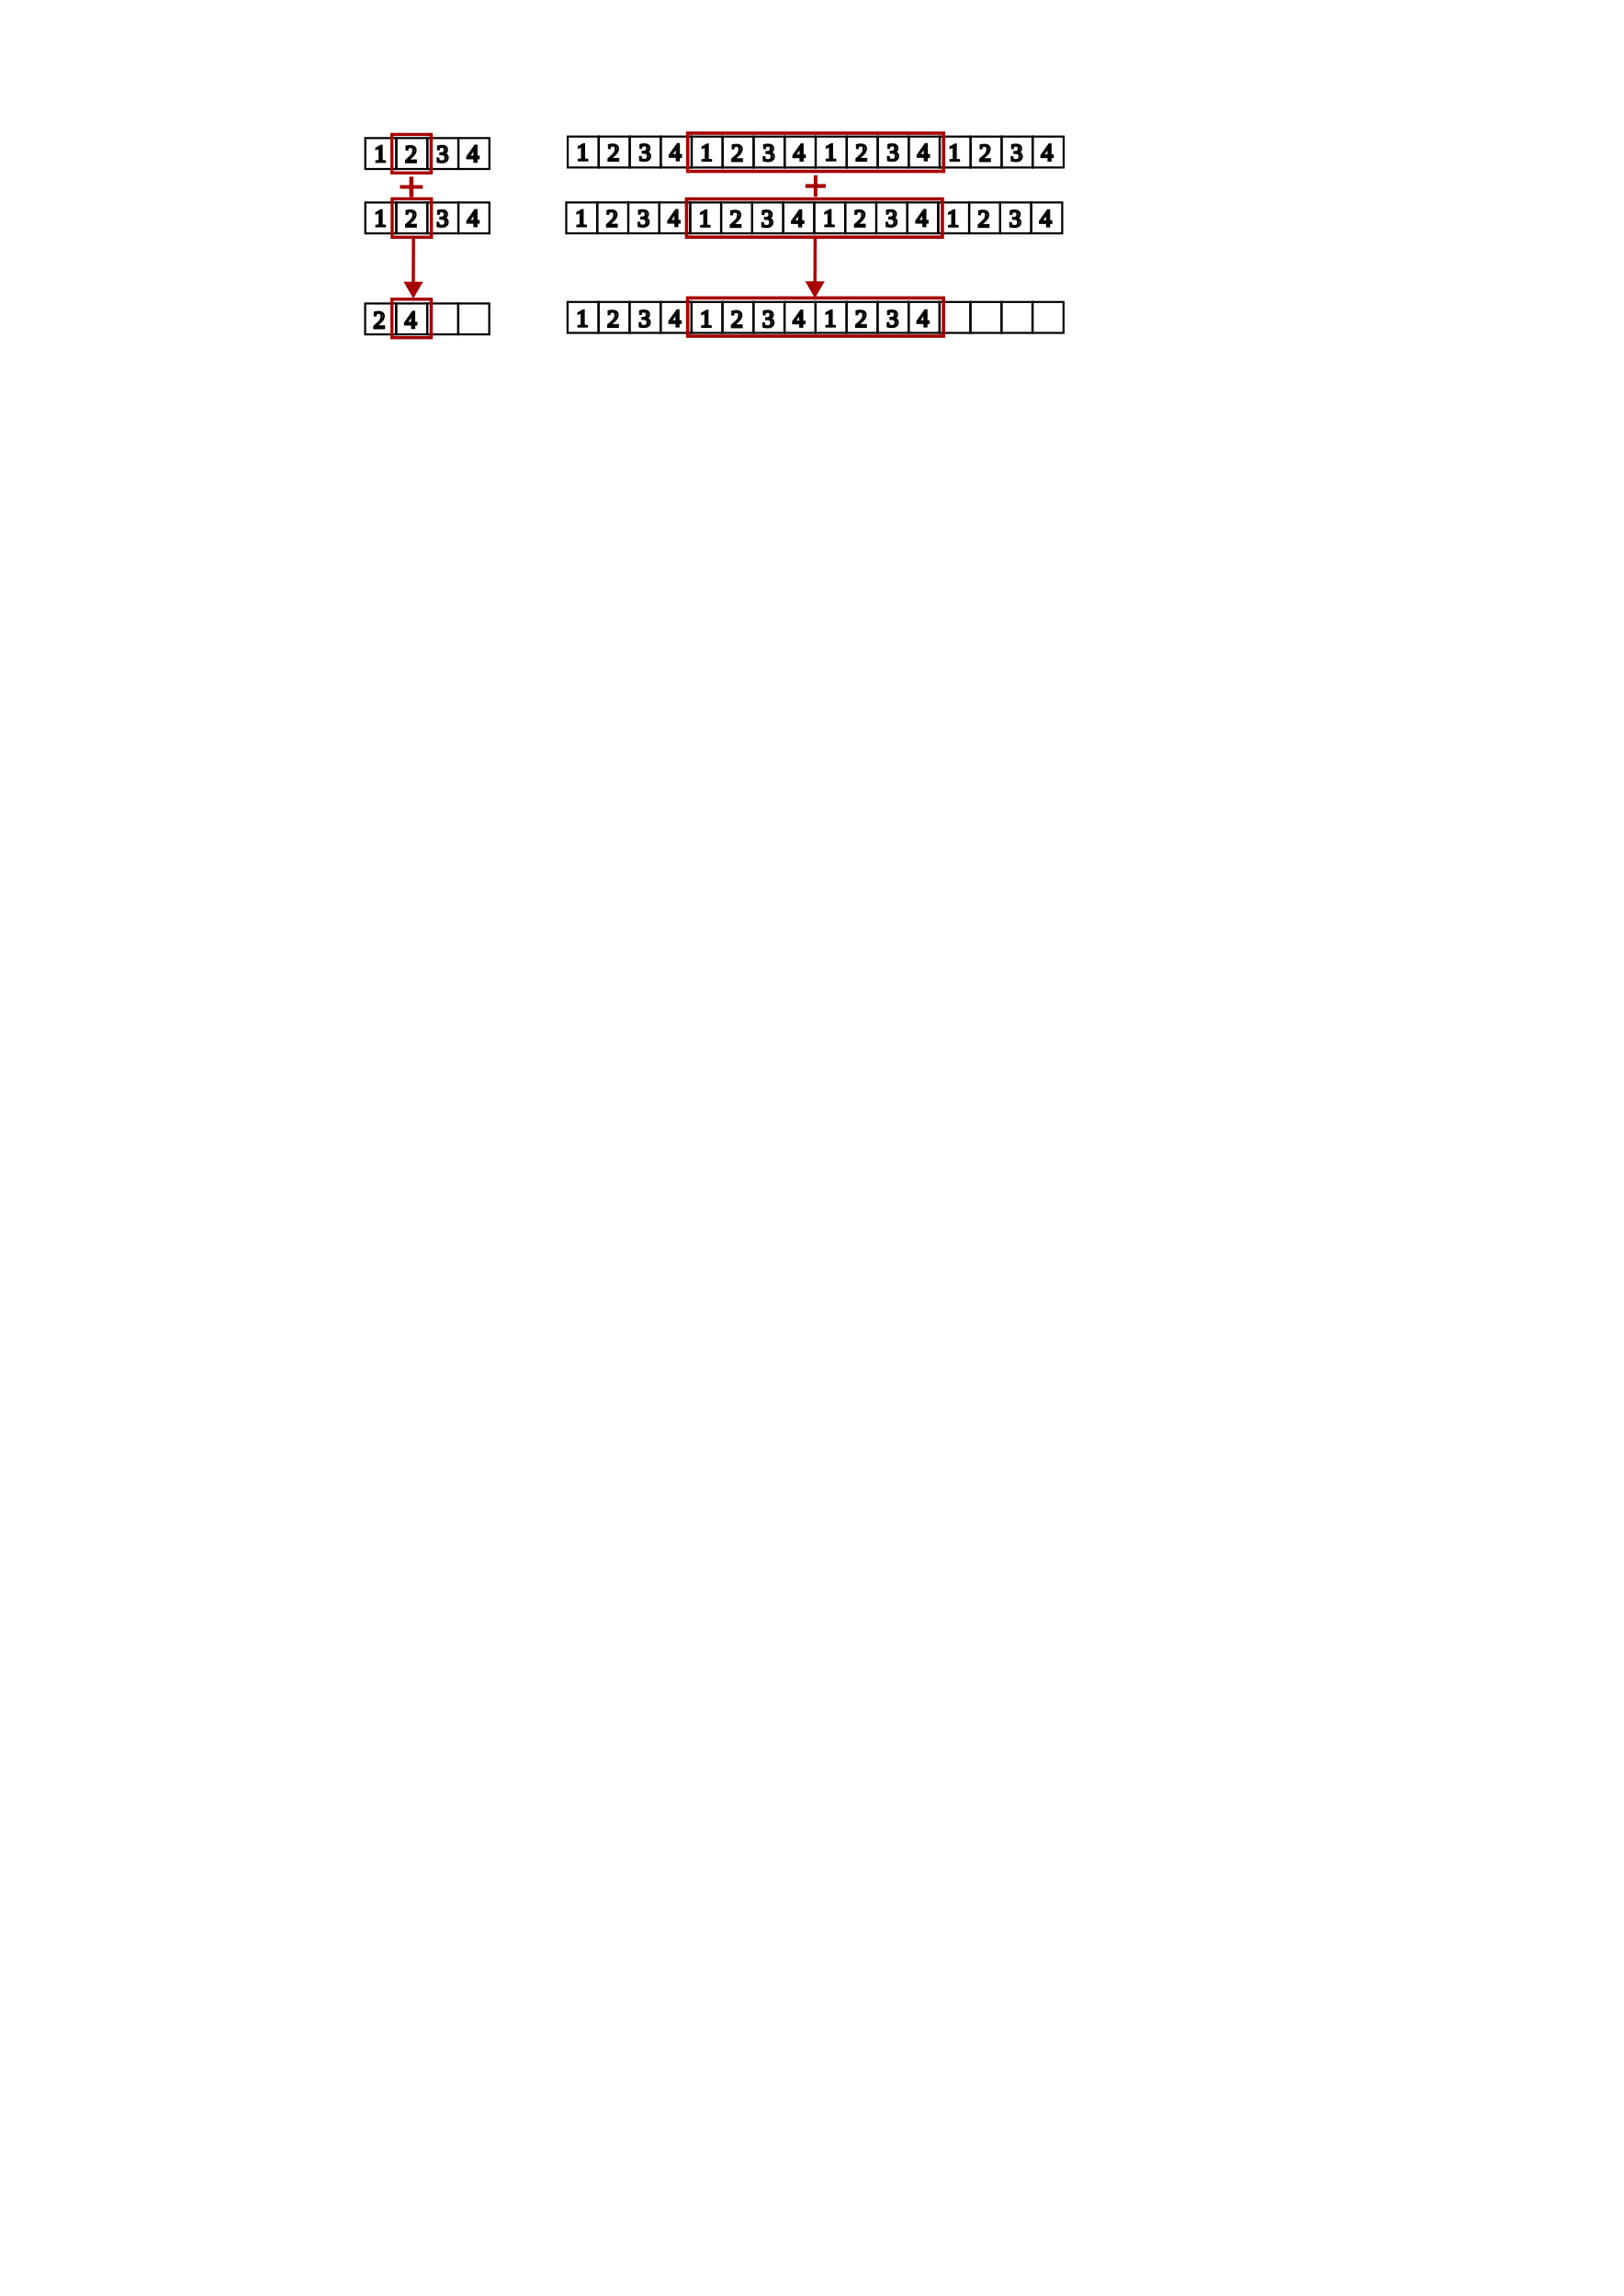
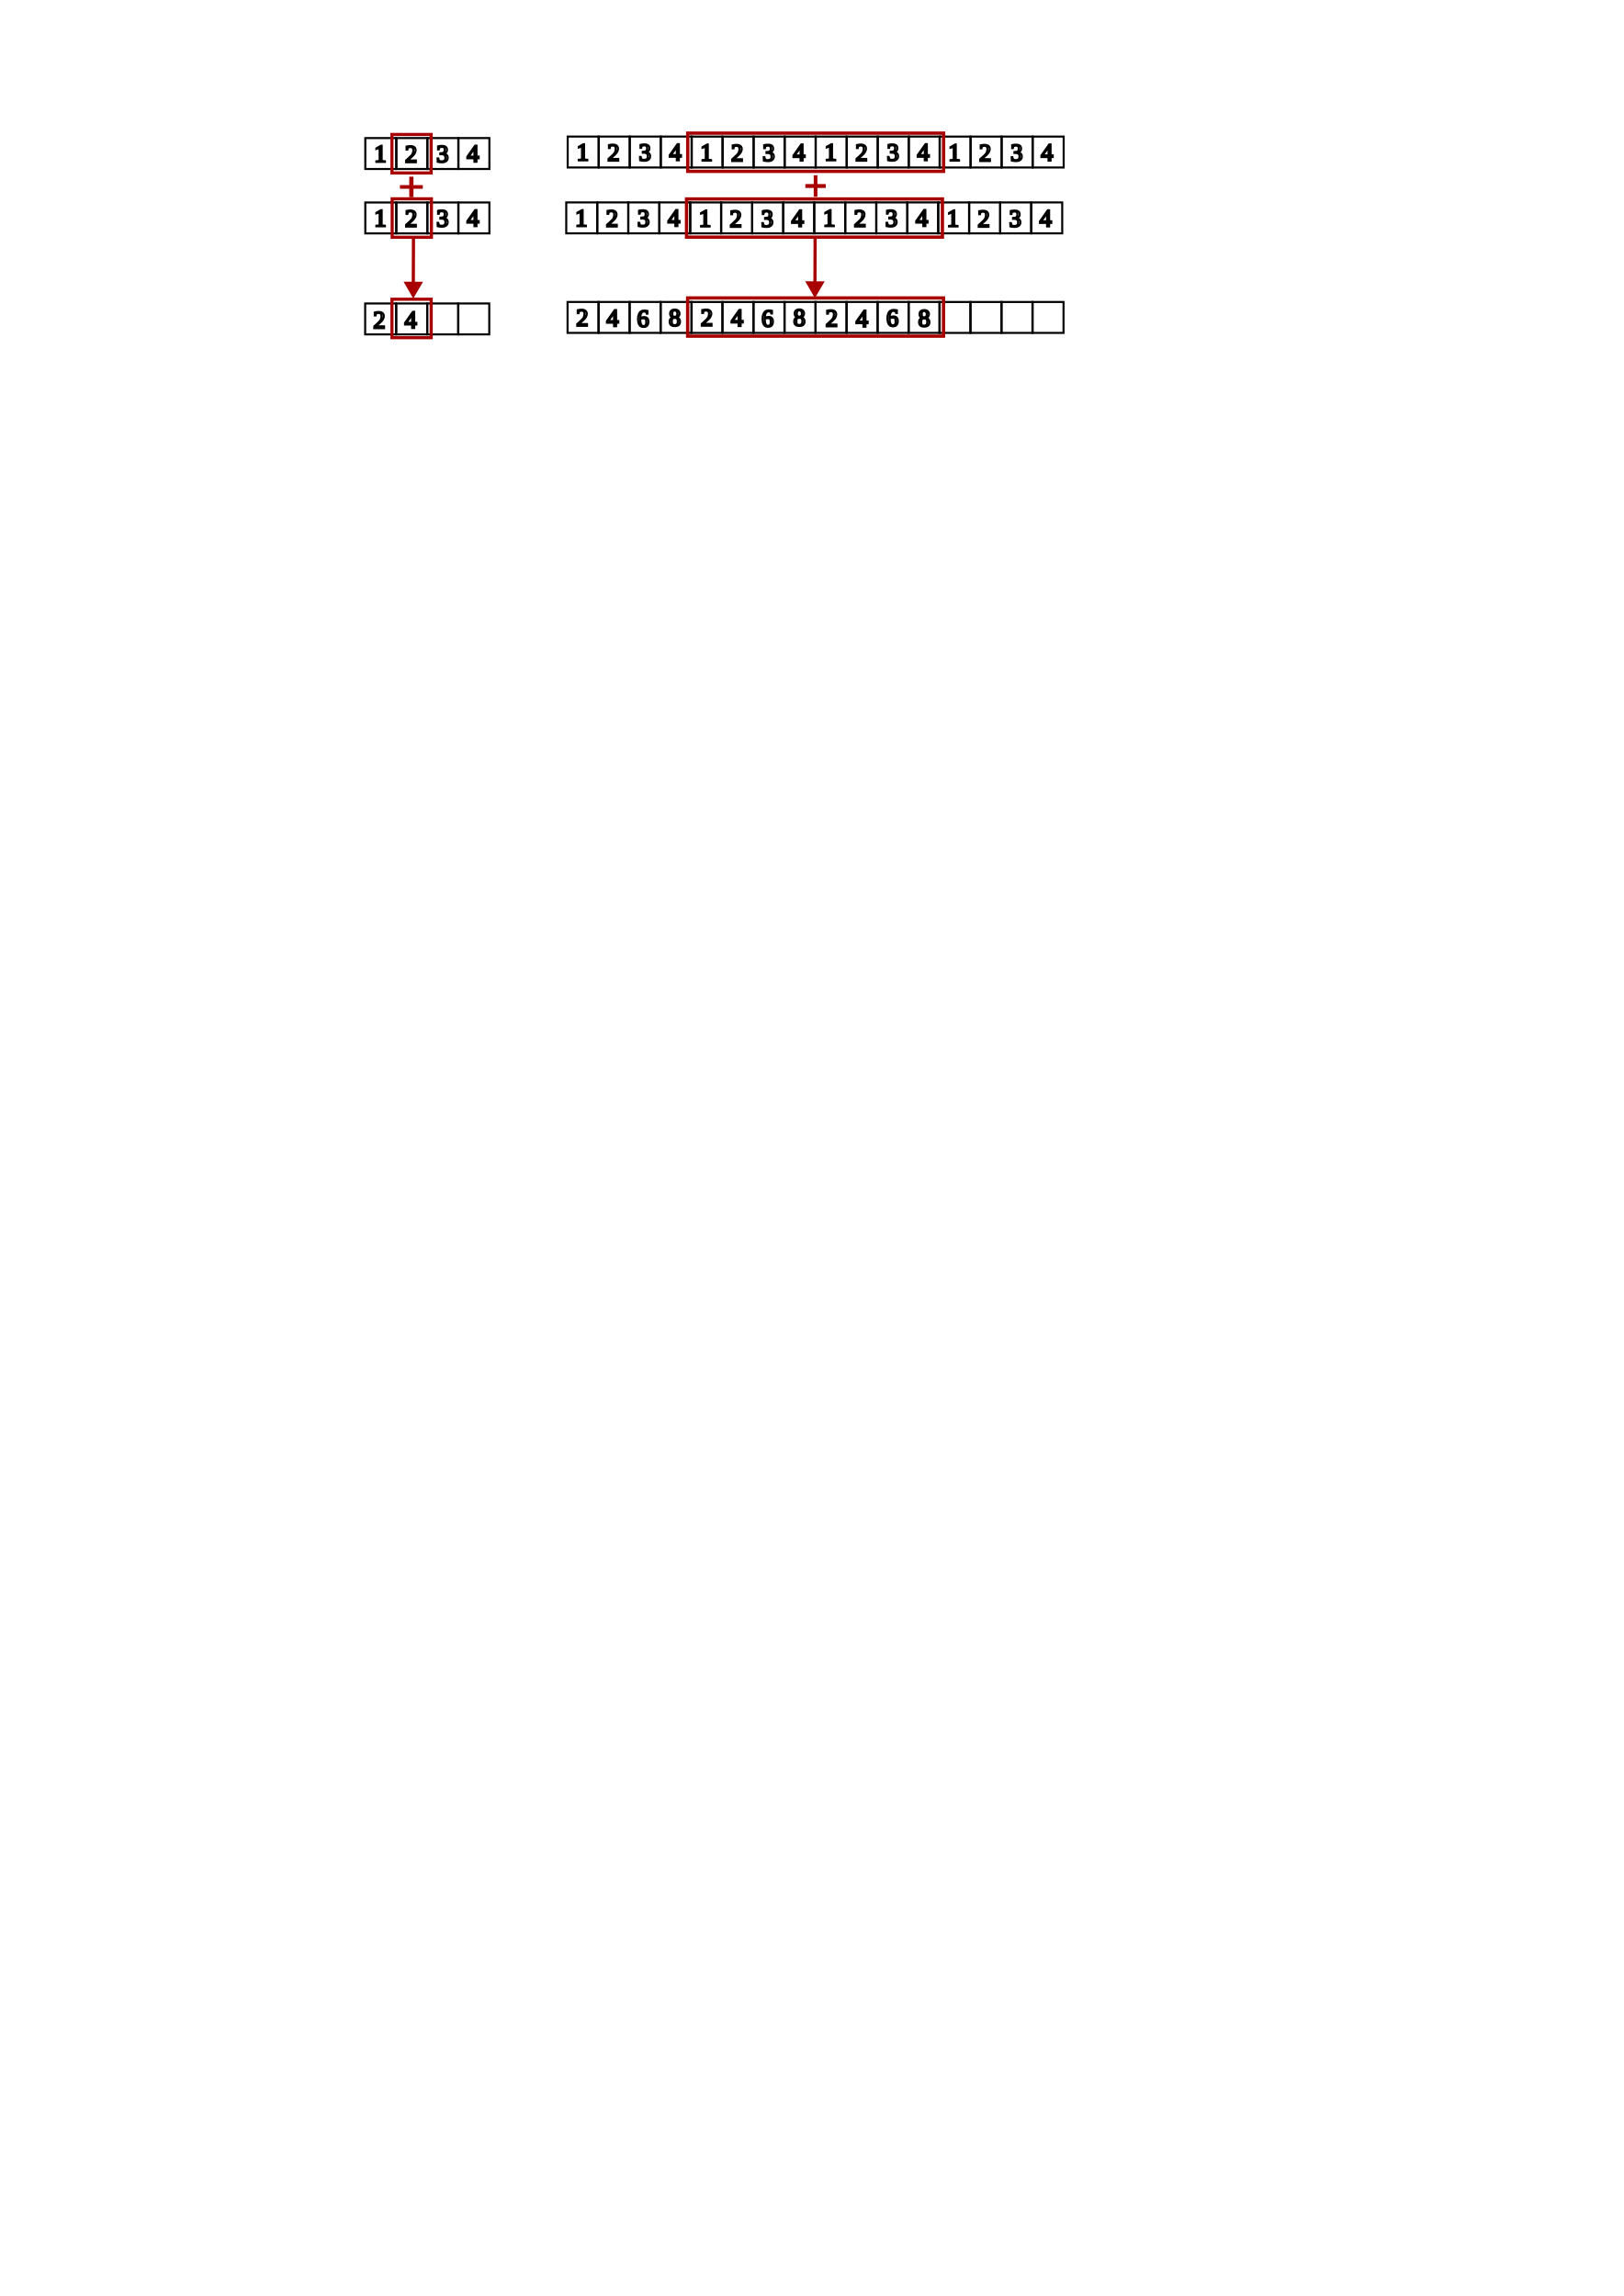
<svg xmlns="http://www.w3.org/2000/svg" width="210mm" height="297mm" viewBox="0 0 210 297" version="1.1" id="svg1">
  <defs id="defs1">
    <marker style="overflow:visible" id="Triangle" refX="0" refY="0" orient="auto-start-reverse" markerWidth="1" markerHeight="1" viewBox="0 0 1 1" preserveAspectRatio="xMidYMid">
      <path transform="scale(0.5)" style="fill:context-stroke;fill-rule:evenodd;stroke:context-stroke;stroke-width:1pt" d="M 5.77,0 -2.88,5 V -5 Z" id="path135" />
    </marker>
    <linearGradient id="swatch1">
      <stop style="stop-color:#000000;stop-opacity:1;" offset="0" id="stop1" />
    </linearGradient>
    <marker style="overflow:visible" id="Triangle-8" refX="0" refY="0" orient="auto-start-reverse" markerWidth="1" markerHeight="1" viewBox="0 0 1 1" preserveAspectRatio="xMidYMid">
      <path transform="scale(0.5)" style="fill:context-stroke;fill-rule:evenodd;stroke:context-stroke;stroke-width:1pt" d="M 5.77,0 -2.88,5 V -5 Z" id="path135-3" />
    </marker>
  </defs>
  <g id="layer1">
+     <text xml:space="preserve" style="font-size:3.175px;text-align:start;writing-mode:lr-tb;direction:ltr;text-anchor:start;fill:none;stroke:#000000;stroke-width:0.265;stroke-opacity:1" x="74.517" y="42.153" id="text3-3-4-5-8">
+       <tspan id="tspan3-7-1-3-2" style="stroke-width:0.265" x="74.517" y="42.153">2</tspan>
+     </text>
+     <text xml:space="preserve" style="font-size:3.175px;text-align:start;writing-mode:lr-tb;direction:ltr;text-anchor:start;fill:none;stroke:#000000;stroke-width:0.265;stroke-opacity:1" x="78.434" y="42.202" id="text3-3-4-5-8-7">
+       <tspan id="tspan3-7-1-3-2-1" style="stroke-width:0.265" x="78.434" y="42.202">4</tspan>
+     </text>
+     <text xml:space="preserve" style="font-size:3.175px;text-align:start;writing-mode:lr-tb;direction:ltr;text-anchor:start;fill:none;stroke:#000000;stroke-width:0.265;stroke-opacity:1" x="82.379" y="42.264" id="text3-3-4-5-8-7-6">
+       <tspan id="tspan3-7-1-3-2-1-1" style="stroke-width:0.265" x="82.379" y="42.264">6</tspan>
+     </text>
+     <text xml:space="preserve" style="font-size:3.175px;text-align:start;writing-mode:lr-tb;direction:ltr;text-anchor:start;fill:none;stroke:#000000;stroke-width:0.265;stroke-opacity:1" x="86.482" y="42.154" id="text3-3-4-5-8-7-2">
+       <tspan id="tspan3-7-1-3-2-1-16" style="stroke-width:0.265" x="86.482" y="42.154">8</tspan>
+     </text>
+     <text xml:space="preserve" style="font-size:3.175px;text-align:start;writing-mode:lr-tb;direction:ltr;text-anchor:start;fill:none;stroke:#000000;stroke-width:0.265;stroke-opacity:1" x="90.623" y="42.133" id="text3-3-4-5-8-1">
+       <tspan id="tspan3-7-1-3-2-8" style="stroke-width:0.265" x="90.623" y="42.133">2</tspan>
+     </text>
+     <text xml:space="preserve" style="font-size:3.175px;text-align:start;writing-mode:lr-tb;direction:ltr;text-anchor:start;fill:none;stroke:#000000;stroke-width:0.265;stroke-opacity:1" x="94.54" y="42.182" id="text3-3-4-5-8-7-9">
+       <tspan id="tspan3-7-1-3-2-1-2" style="stroke-width:0.265" x="94.54" y="42.182">4</tspan>
+     </text>
+     <text xml:space="preserve" style="font-size:3.175px;text-align:start;writing-mode:lr-tb;direction:ltr;text-anchor:start;fill:none;stroke:#000000;stroke-width:0.265;stroke-opacity:1" x="98.485" y="42.243" id="text3-3-4-5-8-7-6-7">
+       <tspan id="tspan3-7-1-3-2-1-1-9" style="stroke-width:0.265" x="98.485" y="42.243">6</tspan>
+     </text>
+     <text xml:space="preserve" style="font-size:3.175px;text-align:start;writing-mode:lr-tb;direction:ltr;text-anchor:start;fill:none;stroke:#000000;stroke-width:0.265;stroke-opacity:1" x="102.588" y="42.134" id="text3-3-4-5-8-7-2-5">
+       <tspan id="tspan3-7-1-3-2-1-16-4" style="stroke-width:0.265" x="102.588" y="42.134">8</tspan>
+     </text>
+     <text xml:space="preserve" style="font-size:3.175px;text-align:start;writing-mode:lr-tb;direction:ltr;text-anchor:start;fill:none;stroke:#000000;stroke-width:0.265;stroke-opacity:1" x="106.772" y="42.217" id="text3-3-4-5-8-3">
+       <tspan id="tspan3-7-1-3-2-4" style="stroke-width:0.265" x="106.772" y="42.217">2</tspan>
+     </text>
+     <text xml:space="preserve" style="font-size:3.175px;text-align:start;writing-mode:lr-tb;direction:ltr;text-anchor:start;fill:none;stroke:#000000;stroke-width:0.265;stroke-opacity:1" x="110.689" y="42.266" id="text3-3-4-5-8-7-1">
+       <tspan id="tspan3-7-1-3-2-1-13" style="stroke-width:0.265" x="110.689" y="42.266">4</tspan>
+     </text>
+     <text xml:space="preserve" style="font-size:3.175px;text-align:start;writing-mode:lr-tb;direction:ltr;text-anchor:start;fill:none;stroke:#000000;stroke-width:0.265;stroke-opacity:1" x="114.634" y="42.179" id="text3-3-4-5-8-7-6-8">
+       <tspan id="tspan3-7-1-3-2-1-1-7" style="stroke-width:0.265" x="114.634" y="42.179">6</tspan>
+     </text>
+     <text xml:space="preserve" style="font-size:3.175px;text-align:start;writing-mode:lr-tb;direction:ltr;text-anchor:start;fill:none;stroke:#000000;stroke-width:0.265;stroke-opacity:1" x="118.737" y="42.218" id="text3-3-4-5-8-7-2-4">
+       <tspan id="tspan3-7-1-3-2-1-16-2" style="stroke-width:0.265" x="118.737" y="42.218">8</tspan>
+     </text>
    <rect style="fill:none;stroke:#000000;stroke-width:0.265;stroke-opacity:1" id="rect1" width="4" height="4" x="73.422" y="17.665" />
    <rect style="fill:none;stroke:#000000;stroke-width:0.265;stroke-opacity:1" id="rect1-5" width="4" height="4" x="77.443" y="17.665" />
    <rect style="fill:none;stroke:#000000;stroke-width:0.265;stroke-opacity:1" id="rect1-1" width="4" height="4" x="81.45" y="17.665" />
    <rect style="fill:none;stroke:#000000;stroke-width:0.265;stroke-opacity:1" id="rect1-5-5" width="4" height="4" x="85.471" y="17.664" />
    <rect style="fill:none;stroke:#000000;stroke-width:0.265;stroke-opacity:1" id="rect1-4" width="4" height="4" x="89.444" y="17.668" />
    <rect style="fill:none;stroke:#000000;stroke-width:0.265;stroke-opacity:1" id="rect1-5-2" width="4" height="4" x="93.466" y="17.668" />
    <rect style="fill:none;stroke:#000000;stroke-width:0.265;stroke-opacity:1" id="rect1-1-3" width="4" height="4" x="97.473" y="17.667" />
    <rect style="fill:none;stroke:#000000;stroke-width:0.265;stroke-opacity:1" id="rect1-5-5-2" width="4" height="4" x="101.494" y="17.667" />
    <rect style="fill:none;stroke:#000000;stroke-width:0.265;stroke-opacity:1" id="rect1-57" width="4" height="4" x="105.496" y="17.666" />
    <rect style="fill:none;stroke:#000000;stroke-width:0.265;stroke-opacity:1" id="rect1-5-6" width="4" height="4" x="109.517" y="17.665" />
    <rect style="fill:none;stroke:#000000;stroke-width:0.265;stroke-opacity:1" id="rect1-1-1" width="4" height="4" x="113.524" y="17.665" />
    <rect style="fill:none;stroke:#000000;stroke-width:0.265;stroke-opacity:1" id="rect1-5-5-8" width="4" height="4" x="117.546" y="17.664" />
    <rect style="fill:none;stroke:#000000;stroke-width:0.265;stroke-opacity:1" id="rect1-4-9" width="4" height="4" x="121.519" y="17.668" />
    <rect style="fill:none;stroke:#000000;stroke-width:0.265;stroke-opacity:1" id="rect1-5-2-2" width="4" height="4" x="125.54" y="17.668" />
    <rect style="fill:none;stroke:#000000;stroke-width:0.265;stroke-opacity:1" id="rect1-1-3-7" width="4" height="4" x="129.547" y="17.667" />
    <rect style="fill:none;stroke:#000000;stroke-width:0.265;stroke-opacity:1" id="rect1-5-5-2-9" width="4" height="4" x="133.568" y="17.667" />
    <rect style="fill:none;stroke:#000000;stroke-width:0.265;stroke-opacity:1" id="rect1-28" width="4" height="4" x="73.405" y="39.061" />
    <rect style="fill:none;stroke:#000000;stroke-width:0.265;stroke-opacity:1" id="rect1-5-60" width="4" height="4" x="77.426" y="39.061" />
    <rect style="fill:none;stroke:#000000;stroke-width:0.265;stroke-opacity:1" id="rect1-1-2" width="4" height="4" x="81.433" y="39.06" />
    <rect style="fill:none;stroke:#000000;stroke-width:0.265;stroke-opacity:1" id="rect1-5-5-4" width="4" height="4" x="85.454" y="39.06" />
    <rect style="fill:none;stroke:#000000;stroke-width:0.265;stroke-opacity:1" id="rect1-4-8" width="4" height="4" x="89.427" y="39.063" />
    <rect style="fill:none;stroke:#000000;stroke-width:0.265;stroke-opacity:1" id="rect1-5-2-6" width="4" height="4" x="93.449" y="39.063" />
    <rect style="fill:none;stroke:#000000;stroke-width:0.265;stroke-opacity:1" id="rect1-1-3-5" width="4" height="4" x="97.456" y="39.063" />
    <rect style="fill:none;stroke:#000000;stroke-width:0.265;stroke-opacity:1" id="rect1-5-5-2-0" width="4" height="4" x="101.477" y="39.062" />
    <rect style="fill:none;stroke:#000000;stroke-width:0.265;stroke-opacity:1" id="rect1-57-9" width="4" height="4" x="105.479" y="39.061" />
    <rect style="fill:none;stroke:#000000;stroke-width:0.265;stroke-opacity:1" id="rect1-5-6-0" width="4" height="4" x="109.501" y="39.061" />
    <rect style="fill:none;stroke:#000000;stroke-width:0.265;stroke-opacity:1" id="rect1-1-1-0" width="4" height="4" x="113.507" y="39.06" />
    <rect style="fill:none;stroke:#000000;stroke-width:0.265;stroke-opacity:1" id="rect1-5-5-8-6" width="4" height="4" x="117.529" y="39.06" />
    <rect style="fill:none;stroke:#000000;stroke-width:0.265;stroke-opacity:1" id="rect1-4-9-1" width="4" height="4" x="121.502" y="39.064" />
    <rect style="fill:none;stroke:#000000;stroke-width:0.265;stroke-opacity:1" id="rect1-5-2-2-38" width="4" height="4" x="125.523" y="39.063" />
    <rect style="fill:none;stroke:#000000;stroke-width:0.265;stroke-opacity:1" id="rect1-1-3-7-9" width="4" height="4" x="129.53" y="39.063" />
    <rect style="fill:none;stroke:#000000;stroke-width:0.265;stroke-opacity:1" id="rect1-5-5-2-9-3" width="4" height="4" x="133.551" y="39.062" />
    <text xml:space="preserve" style="font-size:3.175px;text-align:start;writing-mode:lr-tb;direction:ltr;text-anchor:start;fill:none;stroke:#000000;stroke-width:0.265;stroke-opacity:1" x="74.572" y="20.748" id="text3">
      <tspan id="tspan3" style="stroke-width:0.265" x="74.572" y="20.748">1</tspan>
    </text>
    <text xml:space="preserve" style="font-size:3.175px;text-align:start;writing-mode:lr-tb;direction:ltr;text-anchor:start;fill:none;stroke:#000000;stroke-width:0.265;stroke-opacity:1" x="78.556" y="20.793" id="text4">
      <tspan id="tspan4" style="stroke-width:0.265" x="78.556" y="20.793">2</tspan>
    </text>
    <text xml:space="preserve" style="font-size:3.175px;text-align:start;writing-mode:lr-tb;direction:ltr;text-anchor:start;fill:none;stroke:#000000;stroke-width:0.265;stroke-opacity:1" x="82.616" y="20.77" id="text5">
      <tspan id="tspan5" style="stroke-width:0.265" x="82.616" y="20.77">3</tspan>
    </text>
    <text xml:space="preserve" style="font-size:3.175px;text-align:start;writing-mode:lr-tb;direction:ltr;text-anchor:start;fill:none;stroke:#000000;stroke-width:0.265;stroke-opacity:1" x="86.552" y="20.737" id="text6">
      <tspan id="tspan6" style="stroke-width:0.265" x="86.552" y="20.737">4</tspan>
    </text>
    <text xml:space="preserve" style="font-size:3.175px;text-align:start;writing-mode:lr-tb;direction:ltr;text-anchor:start;fill:none;stroke:#000000;stroke-width:0.265;stroke-opacity:1" x="90.575" y="20.788" id="text3-3">
      <tspan id="tspan3-7" style="stroke-width:0.265" x="90.575" y="20.788">1</tspan>
    </text>
    <text xml:space="preserve" style="font-size:3.175px;text-align:start;writing-mode:lr-tb;direction:ltr;text-anchor:start;fill:none;stroke:#000000;stroke-width:0.265;stroke-opacity:1" x="94.56" y="20.832" id="text4-2">
      <tspan id="tspan4-6" style="stroke-width:0.265" x="94.56" y="20.832">2</tspan>
    </text>
    <text xml:space="preserve" style="font-size:3.175px;text-align:start;writing-mode:lr-tb;direction:ltr;text-anchor:start;fill:none;stroke:#000000;stroke-width:0.265;stroke-opacity:1" x="98.619" y="20.81" id="text5-0">
      <tspan id="tspan5-1" style="stroke-width:0.265" x="98.619" y="20.81">3</tspan>
    </text>
    <text xml:space="preserve" style="font-size:3.175px;text-align:start;writing-mode:lr-tb;direction:ltr;text-anchor:start;fill:none;stroke:#000000;stroke-width:0.265;stroke-opacity:1" x="102.555" y="20.777" id="text6-6">
      <tspan id="tspan6-5" style="stroke-width:0.265" x="102.555" y="20.777">4</tspan>
    </text>
    <text xml:space="preserve" style="font-size:3.175px;text-align:start;writing-mode:lr-tb;direction:ltr;text-anchor:start;fill:none;stroke:#000000;stroke-width:0.265;stroke-opacity:1" x="106.642" y="20.745" id="text3-2">
      <tspan id="tspan3-0" style="stroke-width:0.265" x="106.642" y="20.745">1</tspan>
    </text>
    <text xml:space="preserve" style="font-size:3.175px;text-align:start;writing-mode:lr-tb;direction:ltr;text-anchor:start;fill:none;stroke:#000000;stroke-width:0.265;stroke-opacity:1" x="110.627" y="20.79" id="text4-0">
      <tspan id="tspan4-1" style="stroke-width:0.265" x="110.627" y="20.79">2</tspan>
    </text>
    <text xml:space="preserve" style="font-size:3.175px;text-align:start;writing-mode:lr-tb;direction:ltr;text-anchor:start;fill:none;stroke:#000000;stroke-width:0.265;stroke-opacity:1" x="114.686" y="20.767" id="text5-4">
      <tspan id="tspan5-6" style="stroke-width:0.265" x="114.686" y="20.767">3</tspan>
    </text>
    <text xml:space="preserve" style="font-size:3.175px;text-align:start;writing-mode:lr-tb;direction:ltr;text-anchor:start;fill:none;stroke:#000000;stroke-width:0.265;stroke-opacity:1" x="118.622" y="20.734" id="text6-0">
      <tspan id="tspan6-7" style="stroke-width:0.265" x="118.622" y="20.734">4</tspan>
    </text>
    <text xml:space="preserve" style="font-size:3.175px;text-align:start;writing-mode:lr-tb;direction:ltr;text-anchor:start;fill:none;stroke:#000000;stroke-width:0.265;stroke-opacity:1" x="122.645" y="20.785" id="text3-3-1">
      <tspan id="tspan3-7-7" style="stroke-width:0.265" x="122.645" y="20.785">1</tspan>
    </text>
    <text xml:space="preserve" style="font-size:3.175px;text-align:start;writing-mode:lr-tb;direction:ltr;text-anchor:start;fill:none;stroke:#000000;stroke-width:0.265;stroke-opacity:1" x="126.63" y="20.83" id="text4-2-7">
      <tspan id="tspan4-6-7" style="stroke-width:0.265" x="126.63" y="20.83">2</tspan>
    </text>
    <text xml:space="preserve" style="font-size:3.175px;text-align:start;writing-mode:lr-tb;direction:ltr;text-anchor:start;fill:none;stroke:#000000;stroke-width:0.265;stroke-opacity:1" x="130.689" y="20.807" id="text5-0-7">
      <tspan id="tspan5-1-3" style="stroke-width:0.265" x="130.689" y="20.807">3</tspan>
    </text>
    <text xml:space="preserve" style="font-size:3.175px;text-align:start;writing-mode:lr-tb;direction:ltr;text-anchor:start;fill:none;stroke:#000000;stroke-width:0.265;stroke-opacity:1" x="134.625" y="20.774" id="text6-6-3">
      <tspan id="tspan6-5-5" style="stroke-width:0.265" x="134.625" y="20.774">4</tspan>
    </text>
    <rect style="fill:none;stroke:#000000;stroke-width:0.265;stroke-opacity:1" id="rect1-8" width="4" height="4" x="73.235" y="26.184" />
    <rect style="fill:none;stroke:#000000;stroke-width:0.265;stroke-opacity:1" id="rect1-5-26" width="4" height="4" x="77.256" y="26.183" />
    <rect style="fill:none;stroke:#000000;stroke-width:0.265;stroke-opacity:1" id="rect1-1-6" width="4" height="4" x="81.263" y="26.183" />
    <rect style="fill:none;stroke:#000000;stroke-width:0.265;stroke-opacity:1" id="rect1-5-5-0" width="4" height="4" x="85.284" y="26.182" />
    <rect style="fill:none;stroke:#000000;stroke-width:0.265;stroke-opacity:1" id="rect1-4-3" width="4" height="4" x="89.257" y="26.186" />
    <rect style="fill:none;stroke:#000000;stroke-width:0.265;stroke-opacity:1" id="rect1-5-2-8" width="4" height="4" x="93.278" y="26.186" />
    <rect style="fill:none;stroke:#000000;stroke-width:0.265;stroke-opacity:1" id="rect1-1-3-0" width="4" height="4" x="97.285" y="26.185" />
    <rect style="fill:none;stroke:#000000;stroke-width:0.265;stroke-opacity:1" id="rect1-5-5-2-1" width="4" height="4" x="101.307" y="26.185" />
    <rect style="fill:none;stroke:#000000;stroke-width:0.265;stroke-opacity:1" id="rect1-57-2" width="4" height="4" x="105.309" y="26.184" />
    <rect style="fill:none;stroke:#000000;stroke-width:0.265;stroke-opacity:1" id="rect1-5-6-5" width="4" height="4" x="109.33" y="26.183" />
    <rect style="fill:none;stroke:#000000;stroke-width:0.265;stroke-opacity:1" id="rect1-1-1-09" width="4" height="4" x="113.337" y="26.183" />
    <rect style="fill:none;stroke:#000000;stroke-width:0.265;stroke-opacity:1" id="rect1-5-5-8-4" width="4" height="4" x="117.358" y="26.183" />
    <rect style="fill:none;stroke:#000000;stroke-width:0.265;stroke-opacity:1" id="rect1-4-9-7" width="4" height="4" x="121.332" y="26.186" />
    <rect style="fill:none;stroke:#000000;stroke-width:0.265;stroke-opacity:1" id="rect1-5-2-2-8" width="4" height="4" x="125.353" y="26.186" />
    <rect style="fill:none;stroke:#000000;stroke-width:0.265;stroke-opacity:1" id="rect1-1-3-7-3" width="4" height="4" x="129.36" y="26.185" />
    <rect style="fill:none;stroke:#000000;stroke-width:0.265;stroke-opacity:1" id="rect1-5-5-2-9-5" width="4" height="4" x="133.381" y="26.185" />
    <text xml:space="preserve" style="font-size:3.175px;text-align:start;writing-mode:lr-tb;direction:ltr;text-anchor:start;fill:none;stroke:#000000;stroke-width:0.265;stroke-opacity:1" x="74.385" y="29.266" id="text3-1">
      <tspan id="tspan3-2" style="stroke-width:0.265" x="74.385" y="29.266">1</tspan>
    </text>
    <text xml:space="preserve" style="font-size:3.175px;text-align:start;writing-mode:lr-tb;direction:ltr;text-anchor:start;fill:none;stroke:#000000;stroke-width:0.265;stroke-opacity:1" x="78.369" y="29.311" id="text4-01">
      <tspan id="tspan4-64" style="stroke-width:0.265" x="78.369" y="29.311">2</tspan>
    </text>
    <text xml:space="preserve" style="font-size:3.175px;text-align:start;writing-mode:lr-tb;direction:ltr;text-anchor:start;fill:none;stroke:#000000;stroke-width:0.265;stroke-opacity:1" x="82.429" y="29.288" id="text5-06">
      <tspan id="tspan5-18" style="stroke-width:0.265" x="82.429" y="29.288">3</tspan>
    </text>
    <text xml:space="preserve" style="font-size:3.175px;text-align:start;writing-mode:lr-tb;direction:ltr;text-anchor:start;fill:none;stroke:#000000;stroke-width:0.265;stroke-opacity:1" x="86.365" y="29.255" id="text6-9">
      <tspan id="tspan6-8" style="stroke-width:0.265" x="86.365" y="29.255">4</tspan>
    </text>
    <rect style="fill:none;stroke:#000000;stroke-width:0.265;stroke-opacity:1" id="rect1-6" width="4" height="4" x="47.245" y="17.861" />
    <rect style="fill:none;stroke:#000000;stroke-width:0.265;stroke-opacity:1" id="rect1-5-8" width="4" height="4" x="51.266" y="17.86" />
    <rect style="fill:none;stroke:#000000;stroke-width:0.265;stroke-opacity:1" id="rect1-1-34" width="4" height="4" x="55.273" y="17.86" />
    <rect style="fill:none;stroke:#000000;stroke-width:0.265;stroke-opacity:1" id="rect1-5-5-84" width="4" height="4" x="59.294" y="17.859" />
    <rect style="fill:none;stroke:#000000;stroke-width:0.265;stroke-opacity:1" id="rect1-28-9" width="4" height="4" x="47.228" y="39.256" />
    <rect style="fill:none;stroke:#000000;stroke-width:0.265;stroke-opacity:1" id="rect1-5-60-9" width="4" height="4" x="51.249" y="39.256" />
    <rect style="fill:none;stroke:#000000;stroke-width:0.265;stroke-opacity:1" id="rect1-1-2-2" width="4" height="4" x="55.256" y="39.255" />
    <rect style="fill:none;stroke:#000000;stroke-width:0.265;stroke-opacity:1" id="rect1-5-5-4-5" width="4" height="4" x="59.277" y="39.255" />
    <text xml:space="preserve" style="font-size:3.175px;text-align:start;writing-mode:lr-tb;direction:ltr;text-anchor:start;fill:none;stroke:#000000;stroke-width:0.265;stroke-opacity:1" x="48.395" y="20.943" id="text3-5">
      <tspan id="tspan3-3" style="stroke-width:0.265" x="48.395" y="20.943">1</tspan>
    </text>
    <text xml:space="preserve" style="font-size:3.175px;text-align:start;writing-mode:lr-tb;direction:ltr;text-anchor:start;fill:none;stroke:#000000;stroke-width:0.265;stroke-opacity:1" x="52.38" y="20.988" id="text4-3">
      <tspan id="tspan4-3" style="stroke-width:0.265" x="52.38" y="20.988">2</tspan>
    </text>
    <text xml:space="preserve" style="font-size:3.175px;text-align:start;writing-mode:lr-tb;direction:ltr;text-anchor:start;fill:none;stroke:#000000;stroke-width:0.265;stroke-opacity:1" x="56.439" y="20.965" id="text5-7">
      <tspan id="tspan5-4" style="stroke-width:0.265" x="56.439" y="20.965">3</tspan>
    </text>
    <text xml:space="preserve" style="font-size:3.175px;text-align:start;writing-mode:lr-tb;direction:ltr;text-anchor:start;fill:none;stroke:#000000;stroke-width:0.265;stroke-opacity:1" x="60.375" y="20.932" id="text6-3">
      <tspan id="tspan6-80" style="stroke-width:0.265" x="60.375" y="20.932">4</tspan>
    </text>
    <rect style="fill:none;stroke:#000000;stroke-width:0.265;stroke-opacity:1" id="rect1-8-8" width="4" height="4" x="47.245" y="26.192" />
    <rect style="fill:none;stroke:#000000;stroke-width:0.265;stroke-opacity:1" id="rect1-5-26-8" width="4" height="4" x="51.266" y="26.191" />
    <rect style="fill:none;stroke:#000000;stroke-width:0.265;stroke-opacity:1" id="rect1-1-6-0" width="4" height="4" x="55.273" y="26.191" />
    <rect style="fill:none;stroke:#000000;stroke-width:0.265;stroke-opacity:1" id="rect1-5-5-0-6" width="4" height="4" x="59.294" y="26.19" />
    <text xml:space="preserve" style="font-size:3.175px;text-align:start;writing-mode:lr-tb;direction:ltr;text-anchor:start;fill:none;stroke:#000000;stroke-width:0.265;stroke-opacity:1" x="48.395" y="29.274" id="text3-1-8">
      <tspan id="tspan3-2-1" style="stroke-width:0.265" x="48.395" y="29.274">1</tspan>
    </text>
    <text xml:space="preserve" style="font-size:3.175px;text-align:start;writing-mode:lr-tb;direction:ltr;text-anchor:start;fill:none;stroke:#000000;stroke-width:0.265;stroke-opacity:1" x="52.379" y="29.319" id="text4-01-9">
      <tspan id="tspan4-64-8" style="stroke-width:0.265" x="52.379" y="29.319">2</tspan>
    </text>
    <text xml:space="preserve" style="font-size:3.175px;text-align:start;writing-mode:lr-tb;direction:ltr;text-anchor:start;fill:none;stroke:#000000;stroke-width:0.265;stroke-opacity:1" x="48.266" y="42.449" id="text4-01-9-0">
      <tspan id="tspan4-64-8-7" style="stroke-width:0.265" x="48.266" y="42.449">2</tspan>
    </text>
    <text xml:space="preserve" style="font-size:3.175px;text-align:start;writing-mode:lr-tb;direction:ltr;text-anchor:start;fill:none;stroke:#000000;stroke-width:0.265;stroke-opacity:1" x="56.439" y="29.296" id="text5-06-9">
      <tspan id="tspan5-18-7" style="stroke-width:0.265" x="56.439" y="29.296">3</tspan>
    </text>
    <text xml:space="preserve" style="font-size:3.175px;text-align:start;writing-mode:lr-tb;direction:ltr;text-anchor:start;fill:none;stroke:#000000;stroke-width:0.265;stroke-opacity:1" x="60.375" y="29.263" id="text6-9-2">
      <tspan id="tspan6-8-2" style="stroke-width:0.265" x="60.375" y="29.263">4</tspan>
    </text>
    <text xml:space="preserve" style="font-size:3.175px;text-align:start;writing-mode:lr-tb;direction:ltr;text-anchor:start;fill:none;stroke:#000000;stroke-width:0.265;stroke-opacity:1" x="52.321" y="42.43" id="text6-9-2-6">
      <tspan id="tspan6-8-2-1" style="stroke-width:0.265" x="52.321" y="42.43">4</tspan>
    </text>
    <text xml:space="preserve" style="font-size:3.175px;text-align:start;writing-mode:lr-tb;direction:ltr;text-anchor:start;fill:none;stroke:#000000;stroke-width:0.265;stroke-opacity:1" x="90.388" y="29.306" id="text3-3-4">
      <tspan id="tspan3-7-1" style="stroke-width:0.265" x="90.388" y="29.306">1</tspan>
    </text>
    <text xml:space="preserve" style="font-size:3.175px;text-align:start;writing-mode:lr-tb;direction:ltr;text-anchor:start;fill:none;stroke:#000000;stroke-width:0.265;stroke-opacity:1" x="94.372" y="29.351" id="text4-2-4">
      <tspan id="tspan4-6-3" style="stroke-width:0.265" x="94.372" y="29.351">2</tspan>
    </text>
    <text xml:space="preserve" style="font-size:3.175px;text-align:start;writing-mode:lr-tb;direction:ltr;text-anchor:start;fill:none;stroke:#000000;stroke-width:0.265;stroke-opacity:1" x="98.432" y="29.328" id="text5-0-9">
      <tspan id="tspan5-1-8" style="stroke-width:0.265" x="98.432" y="29.328">3</tspan>
    </text>
    <text xml:space="preserve" style="font-size:3.175px;text-align:start;writing-mode:lr-tb;direction:ltr;text-anchor:start;fill:none;stroke:#000000;stroke-width:0.265;stroke-opacity:1" x="102.368" y="29.295" id="text6-6-8">
      <tspan id="tspan6-5-0" style="stroke-width:0.265" x="102.368" y="29.295">4</tspan>
    </text>
    <text xml:space="preserve" style="font-size:3.175px;text-align:start;writing-mode:lr-tb;direction:ltr;text-anchor:start;fill:none;stroke:#000000;stroke-width:0.265;stroke-opacity:1" x="106.455" y="29.263" id="text3-2-8">
      <tspan id="tspan3-0-7" style="stroke-width:0.265" x="106.455" y="29.263">1</tspan>
    </text>
    <text xml:space="preserve" style="font-size:3.175px;text-align:start;writing-mode:lr-tb;direction:ltr;text-anchor:start;fill:none;stroke:#000000;stroke-width:0.265;stroke-opacity:1" x="110.439" y="29.308" id="text4-0-7">
      <tspan id="tspan4-1-8" style="stroke-width:0.265" x="110.439" y="29.308">2</tspan>
    </text>
    <text xml:space="preserve" style="font-size:3.175px;text-align:start;writing-mode:lr-tb;direction:ltr;text-anchor:start;fill:none;stroke:#000000;stroke-width:0.265;stroke-opacity:1" x="114.499" y="29.286" id="text5-4-3">
      <tspan id="tspan5-6-8" style="stroke-width:0.265" x="114.499" y="29.286">3</tspan>
    </text>
    <text xml:space="preserve" style="font-size:3.175px;text-align:start;writing-mode:lr-tb;direction:ltr;text-anchor:start;fill:none;stroke:#000000;stroke-width:0.265;stroke-opacity:1" x="118.435" y="29.252" id="text6-0-3">
      <tspan id="tspan6-7-7" style="stroke-width:0.265" x="118.435" y="29.252">4</tspan>
    </text>
-     <text xml:space="preserve" style="font-size:3.175px;text-align:start;writing-mode:lr-tb;direction:ltr;text-anchor:start;fill:none;stroke:#000000;stroke-width:0.265;stroke-opacity:1" x="74.528" y="42.245" id="text3-1-2">
-       <tspan id="tspan3-2-0" style="stroke-width:0.265" x="74.528" y="42.245">1</tspan>
-     </text>
-     <text xml:space="preserve" style="font-size:3.175px;text-align:start;writing-mode:lr-tb;direction:ltr;text-anchor:start;fill:none;stroke:#000000;stroke-width:0.265;stroke-opacity:1" x="78.513" y="42.29" id="text4-01-0">
-       <tspan id="tspan4-64-3" style="stroke-width:0.265" x="78.513" y="42.29">2</tspan>
-     </text>
-     <text xml:space="preserve" style="font-size:3.175px;text-align:start;writing-mode:lr-tb;direction:ltr;text-anchor:start;fill:none;stroke:#000000;stroke-width:0.265;stroke-opacity:1" x="82.572" y="42.267" id="text5-06-91">
-       <tspan id="tspan5-18-8" style="stroke-width:0.265" x="82.572" y="42.267">3</tspan>
-     </text>
-     <text xml:space="preserve" style="font-size:3.175px;text-align:start;writing-mode:lr-tb;direction:ltr;text-anchor:start;fill:none;stroke:#000000;stroke-width:0.265;stroke-opacity:1" x="86.508" y="42.234" id="text6-9-1">
-       <tspan id="tspan6-8-9" style="stroke-width:0.265" x="86.508" y="42.234">4</tspan>
-     </text>
-     <text xml:space="preserve" style="font-size:3.175px;text-align:start;writing-mode:lr-tb;direction:ltr;text-anchor:start;fill:none;stroke:#000000;stroke-width:0.265;stroke-opacity:1" x="90.532" y="42.285" id="text3-3-4-5">
-       <tspan id="tspan3-7-1-3" style="stroke-width:0.265" x="90.532" y="42.285">1</tspan>
-     </text>
-     <text xml:space="preserve" style="font-size:3.175px;text-align:start;writing-mode:lr-tb;direction:ltr;text-anchor:start;fill:none;stroke:#000000;stroke-width:0.265;stroke-opacity:1" x="94.516" y="42.33" id="text4-2-4-2">
-       <tspan id="tspan4-6-3-5" style="stroke-width:0.265" x="94.516" y="42.33">2</tspan>
-     </text>
-     <text xml:space="preserve" style="font-size:3.175px;text-align:start;writing-mode:lr-tb;direction:ltr;text-anchor:start;fill:none;stroke:#000000;stroke-width:0.265;stroke-opacity:1" x="98.576" y="42.307" id="text5-0-9-2">
-       <tspan id="tspan5-1-8-5" style="stroke-width:0.265" x="98.576" y="42.307">3</tspan>
-     </text>
-     <text xml:space="preserve" style="font-size:3.175px;text-align:start;writing-mode:lr-tb;direction:ltr;text-anchor:start;fill:none;stroke:#000000;stroke-width:0.265;stroke-opacity:1" x="102.511" y="42.274" id="text6-6-8-8">
-       <tspan id="tspan6-5-0-6" style="stroke-width:0.265" x="102.511" y="42.274">4</tspan>
-     </text>
-     <text xml:space="preserve" style="font-size:3.175px;text-align:start;writing-mode:lr-tb;direction:ltr;text-anchor:start;fill:none;stroke:#000000;stroke-width:0.265;stroke-opacity:1" x="106.599" y="42.243" id="text3-2-8-7">
-       <tspan id="tspan3-0-7-7" style="stroke-width:0.265" x="106.599" y="42.243">1</tspan>
-     </text>
-     <text xml:space="preserve" style="font-size:3.175px;text-align:start;writing-mode:lr-tb;direction:ltr;text-anchor:start;fill:none;stroke:#000000;stroke-width:0.265;stroke-opacity:1" x="110.583" y="42.288" id="text4-0-7-2">
-       <tspan id="tspan4-1-8-2" style="stroke-width:0.265" x="110.583" y="42.288">2</tspan>
-     </text>
-     <text xml:space="preserve" style="font-size:3.175px;text-align:start;writing-mode:lr-tb;direction:ltr;text-anchor:start;fill:none;stroke:#000000;stroke-width:0.265;stroke-opacity:1" x="114.643" y="42.265" id="text5-4-3-9">
-       <tspan id="tspan5-6-8-4" style="stroke-width:0.265" x="114.643" y="42.265">3</tspan>
-     </text>
-     <text xml:space="preserve" style="font-size:3.175px;text-align:start;writing-mode:lr-tb;direction:ltr;text-anchor:start;fill:none;stroke:#000000;stroke-width:0.265;stroke-opacity:1" x="118.578" y="42.232" id="text6-0-3-1">
-       <tspan id="tspan6-7-7-9" style="stroke-width:0.265" x="118.578" y="42.232">4</tspan>
-     </text>
    <text xml:space="preserve" style="font-size:3.175px;text-align:start;writing-mode:lr-tb;direction:ltr;text-anchor:start;fill:none;stroke:#000000;stroke-width:0.265;stroke-opacity:1" x="122.458" y="29.303" id="text3-3-1-1">
      <tspan id="tspan3-7-7-0" style="stroke-width:0.265" x="122.458" y="29.303">1</tspan>
    </text>
    <text xml:space="preserve" style="font-size:3.175px;text-align:start;writing-mode:lr-tb;direction:ltr;text-anchor:start;fill:none;stroke:#000000;stroke-width:0.265;stroke-opacity:1" x="126.443" y="29.348" id="text4-2-7-7">
      <tspan id="tspan4-6-7-3" style="stroke-width:0.265" x="126.443" y="29.348">2</tspan>
    </text>
    <text xml:space="preserve" style="font-size:3.175px;text-align:start;writing-mode:lr-tb;direction:ltr;text-anchor:start;fill:none;stroke:#000000;stroke-width:0.265;stroke-opacity:1" x="130.502" y="29.325" id="text5-0-7-4">
      <tspan id="tspan5-1-3-9" style="stroke-width:0.265" x="130.502" y="29.325">3</tspan>
    </text>
    <text xml:space="preserve" style="font-size:3.175px;text-align:start;writing-mode:lr-tb;direction:ltr;text-anchor:start;fill:none;stroke:#000000;stroke-width:0.265;stroke-opacity:1" x="134.438" y="29.292" id="text6-6-3-6">
      <tspan id="tspan6-5-5-5" style="stroke-width:0.265" x="134.438" y="29.292">4</tspan>
    </text>
    <text xml:space="preserve" style="font-size:5.533px;text-align:start;writing-mode:lr-tb;direction:ltr;text-anchor:start;fill:#ff0000;fill-opacity:1;stroke:#a80000;stroke-width:0.231;stroke-dasharray:none;stroke-opacity:1" x="48.675" y="27.447" id="text10" transform="scale(1.059026,0.9442642)">
      <tspan id="tspan10" style="font-size:5.533px;fill:#aa0000;fill-opacity:1;stroke:#a80000;stroke-width:0.231;stroke-dasharray:none;stroke-opacity:1" x="48.675" y="27.447">+</tspan>
    </text>
    <text xml:space="preserve" style="font-size:5.332px;text-align:start;writing-mode:lr-tb;direction:ltr;text-anchor:start;fill:#ff0000;fill-opacity:1;stroke:#a80000;stroke-width:0.223;stroke-dasharray:none;stroke-opacity:1" x="106.725" y="25.225" id="text10-3" transform="scale(0.9745495,1.026115)">
      <tspan id="tspan10-9" style="font-size:5.332px;fill:#aa0000;fill-opacity:1;stroke:#a80000;stroke-width:0.223;stroke-dasharray:none;stroke-opacity:1" x="106.725" y="25.225">+</tspan>
    </text>
    <text xml:space="preserve" style="font-size:3.175px;text-align:start;writing-mode:lr-tb;direction:ltr;text-anchor:start;fill:#000000;fill-opacity:1;stroke:#000000;stroke-width:0.265;stroke-opacity:1" x="48.948" y="7.938" id="text11">
      <tspan id="tspan11" style="stroke-width:0.265" x="48.948" y="7.938" />
    </text>
    <text xml:space="preserve" style="font-size:3.175px;text-align:start;writing-mode:lr-tb;direction:ltr;text-anchor:start;fill:#ffff00;fill-opacity:1;stroke:none;stroke-width:0.265;stroke-dasharray:none;stroke-opacity:1" x="28.432" y="19.96" id="text12">
      <tspan id="tspan12" style="stroke:none;stroke-width:0.265" x="28.432" y="19.96" />
    </text>
    <rect style="fill:none;fill-opacity:1;stroke:#a80000;stroke-width:0.426;stroke-dasharray:none;stroke-opacity:1" id="rect13" width="33.093" height="4.943" x="88.947" y="17.223" />
    <rect style="fill:none;fill-opacity:1;stroke:#a80000;stroke-width:0.426;stroke-dasharray:none;stroke-opacity:1" id="rect13-8" width="33.093" height="4.943" x="88.793" y="25.734" />
    <rect style="fill:none;fill-opacity:1;stroke:#a80000;stroke-width:0.426;stroke-dasharray:none;stroke-opacity:1" id="rect13-8-7" width="33.093" height="4.943" x="88.936" y="38.54" />
    <rect style="fill:none;fill-opacity:1;stroke:#a80000;stroke-width:0.404;stroke-dasharray:none;stroke-opacity:1" id="rect14" width="5.075" height="4.975" x="50.689" y="17.394" />
    <rect style="fill:none;fill-opacity:1;stroke:#a80000;stroke-width:0.404;stroke-dasharray:none;stroke-opacity:1" id="rect14-5" width="5.075" height="4.975" x="50.721" y="25.718" />
    <rect style="fill:none;fill-opacity:1;stroke:#a80000;stroke-width:0.404;stroke-dasharray:none;stroke-opacity:1" id="rect14-5-2" width="5.075" height="4.975" x="50.693" y="38.706" />
    <path style="fill:none;fill-opacity:1;stroke:#a80000;stroke-width:0.409;stroke-dasharray:none;stroke-opacity:1;marker-end:url(#Triangle)" d="m 53.476,30.869 c -0.024,6.298 -0.024,6.298 -0.024,6.298" id="path14" />
    <path style="fill:none;fill-opacity:1;stroke:#a80000;stroke-width:0.409;stroke-dasharray:none;stroke-opacity:1;marker-end:url(#Triangle-8)" d="m 105.423,30.817 c -0.024,6.298 -0.024,6.298 -0.024,6.298" id="path14-9" />
+     <text xml:space="preserve" style="font-size:3.175px;text-align:start;writing-mode:lr-tb;direction:ltr;text-anchor:start;fill:#00e60b;stroke:#000000;stroke-width:0.428" x="79.209" y="46.749" id="text8">
+       <tspan id="tspan8" style="stroke-width:0.428" x="79.209" y="46.749" />
+     </text>
  </g>
</svg>
